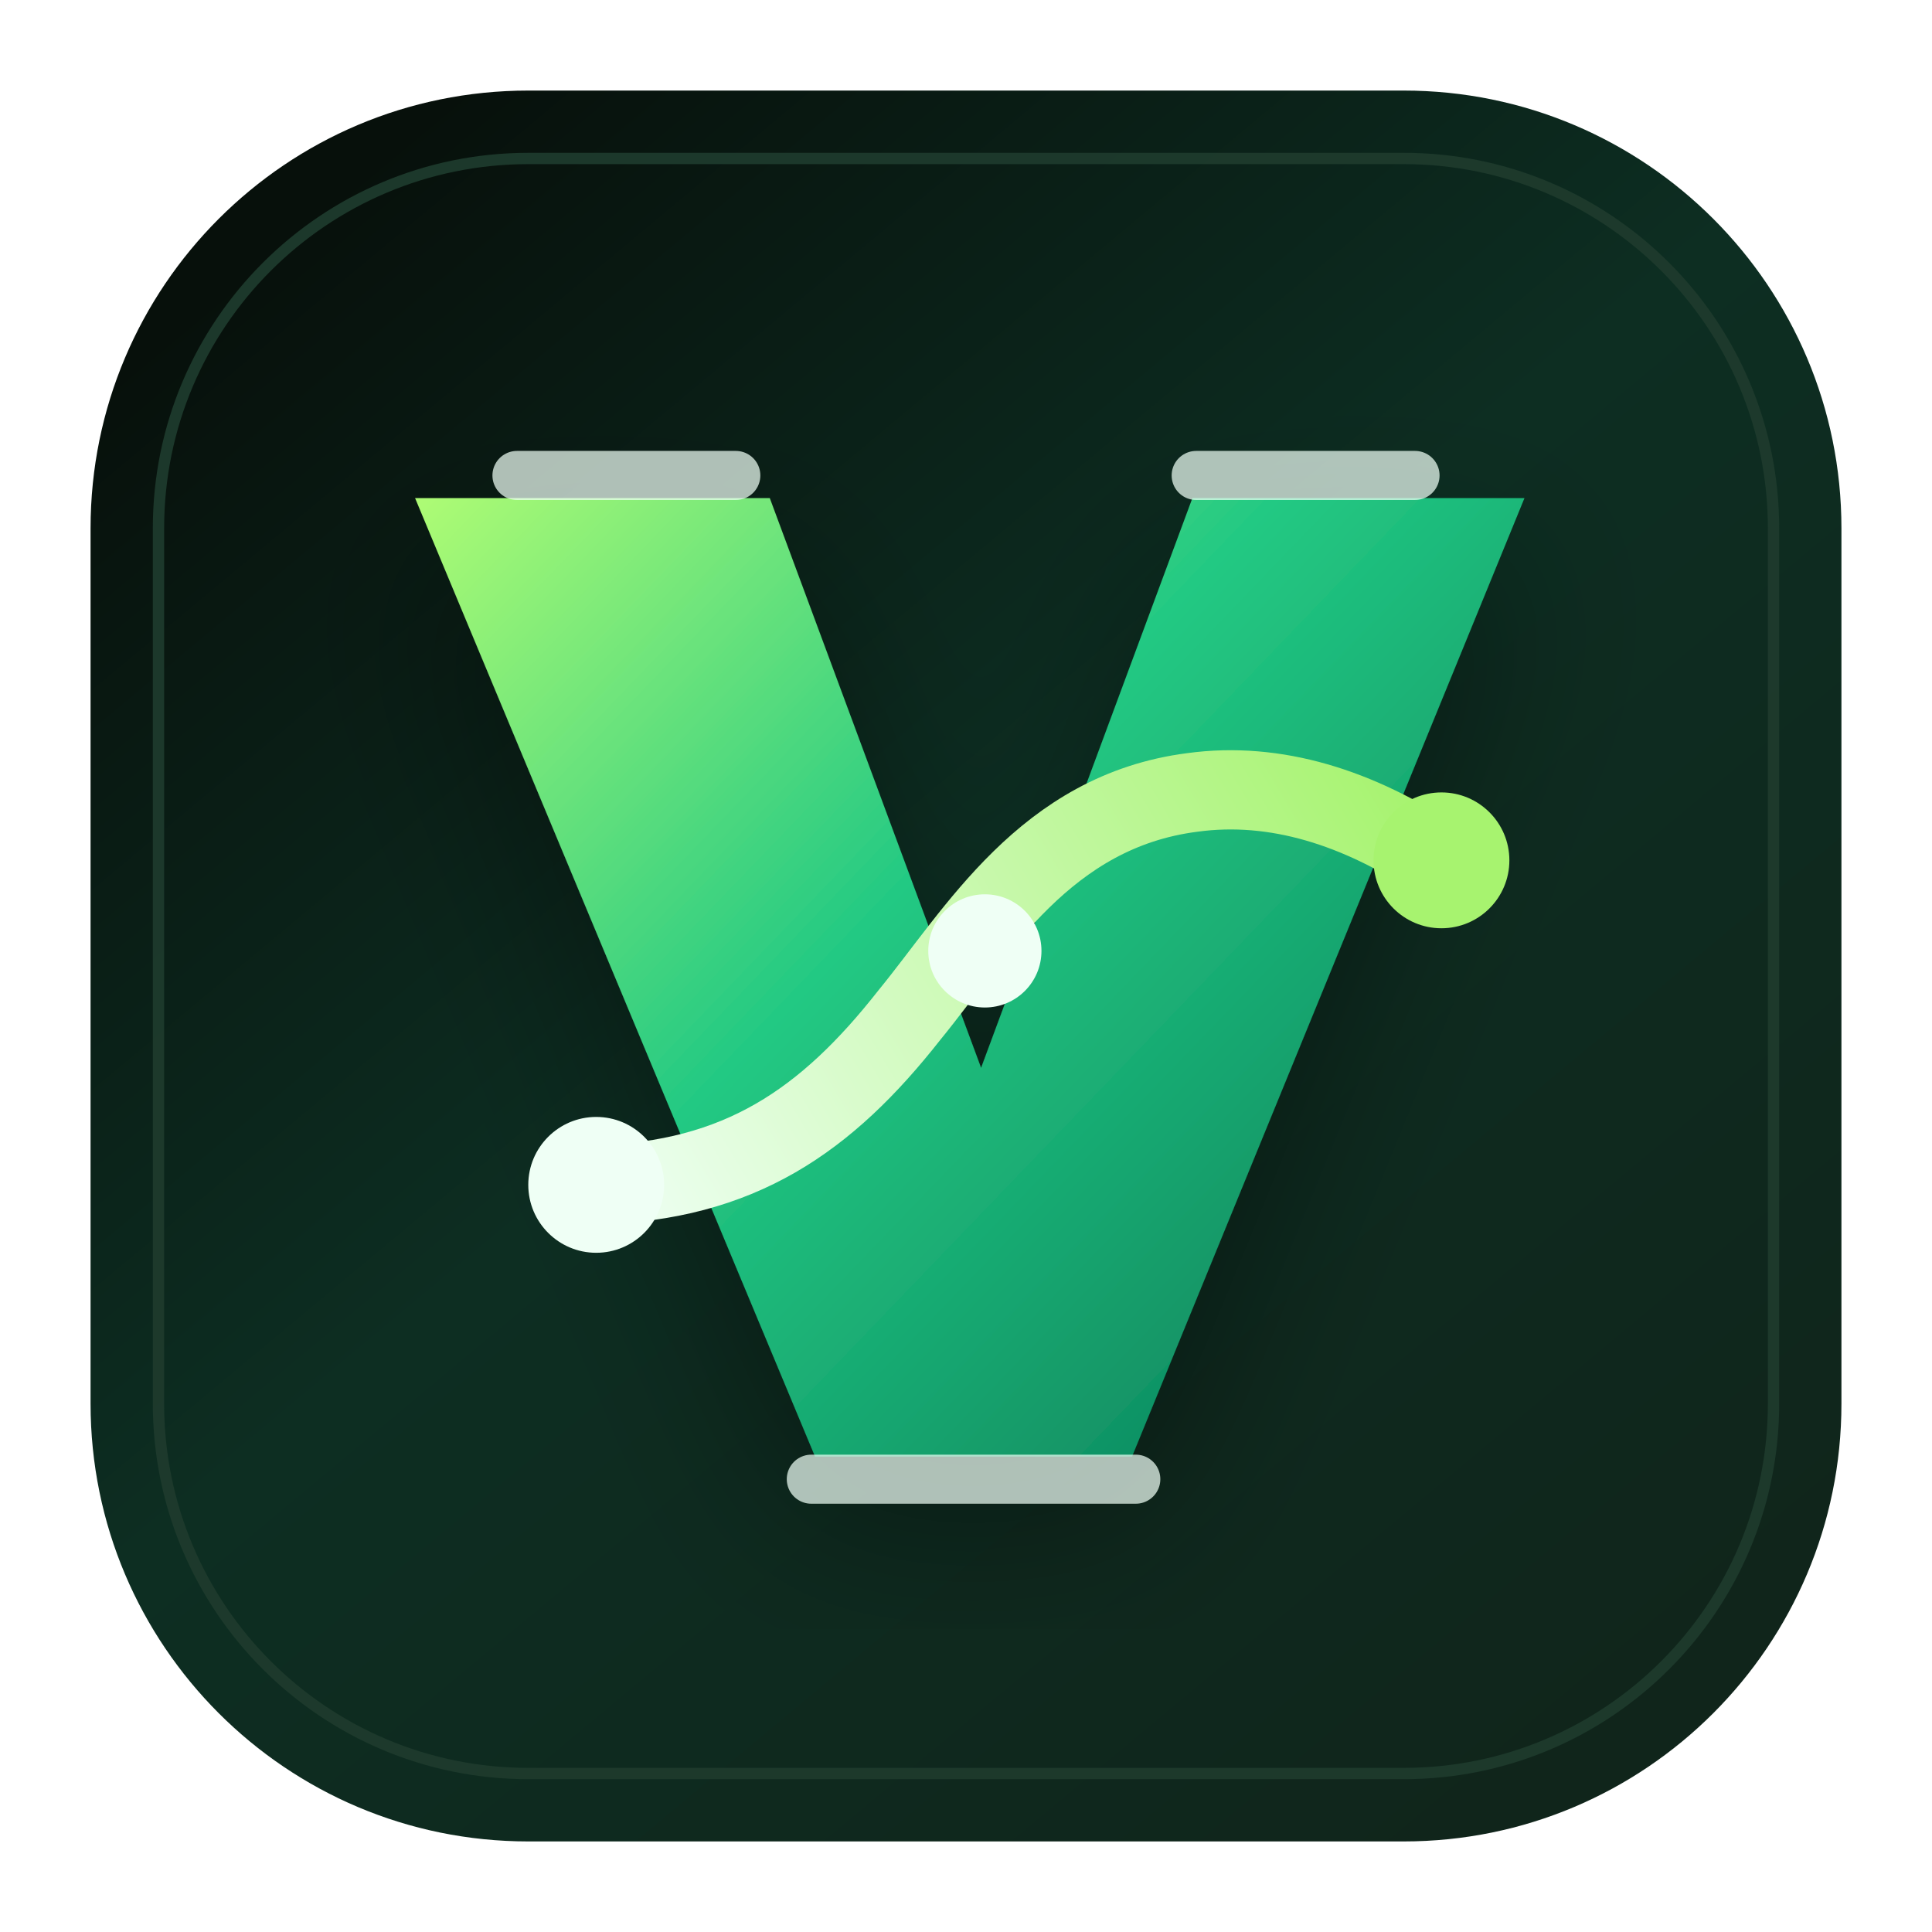
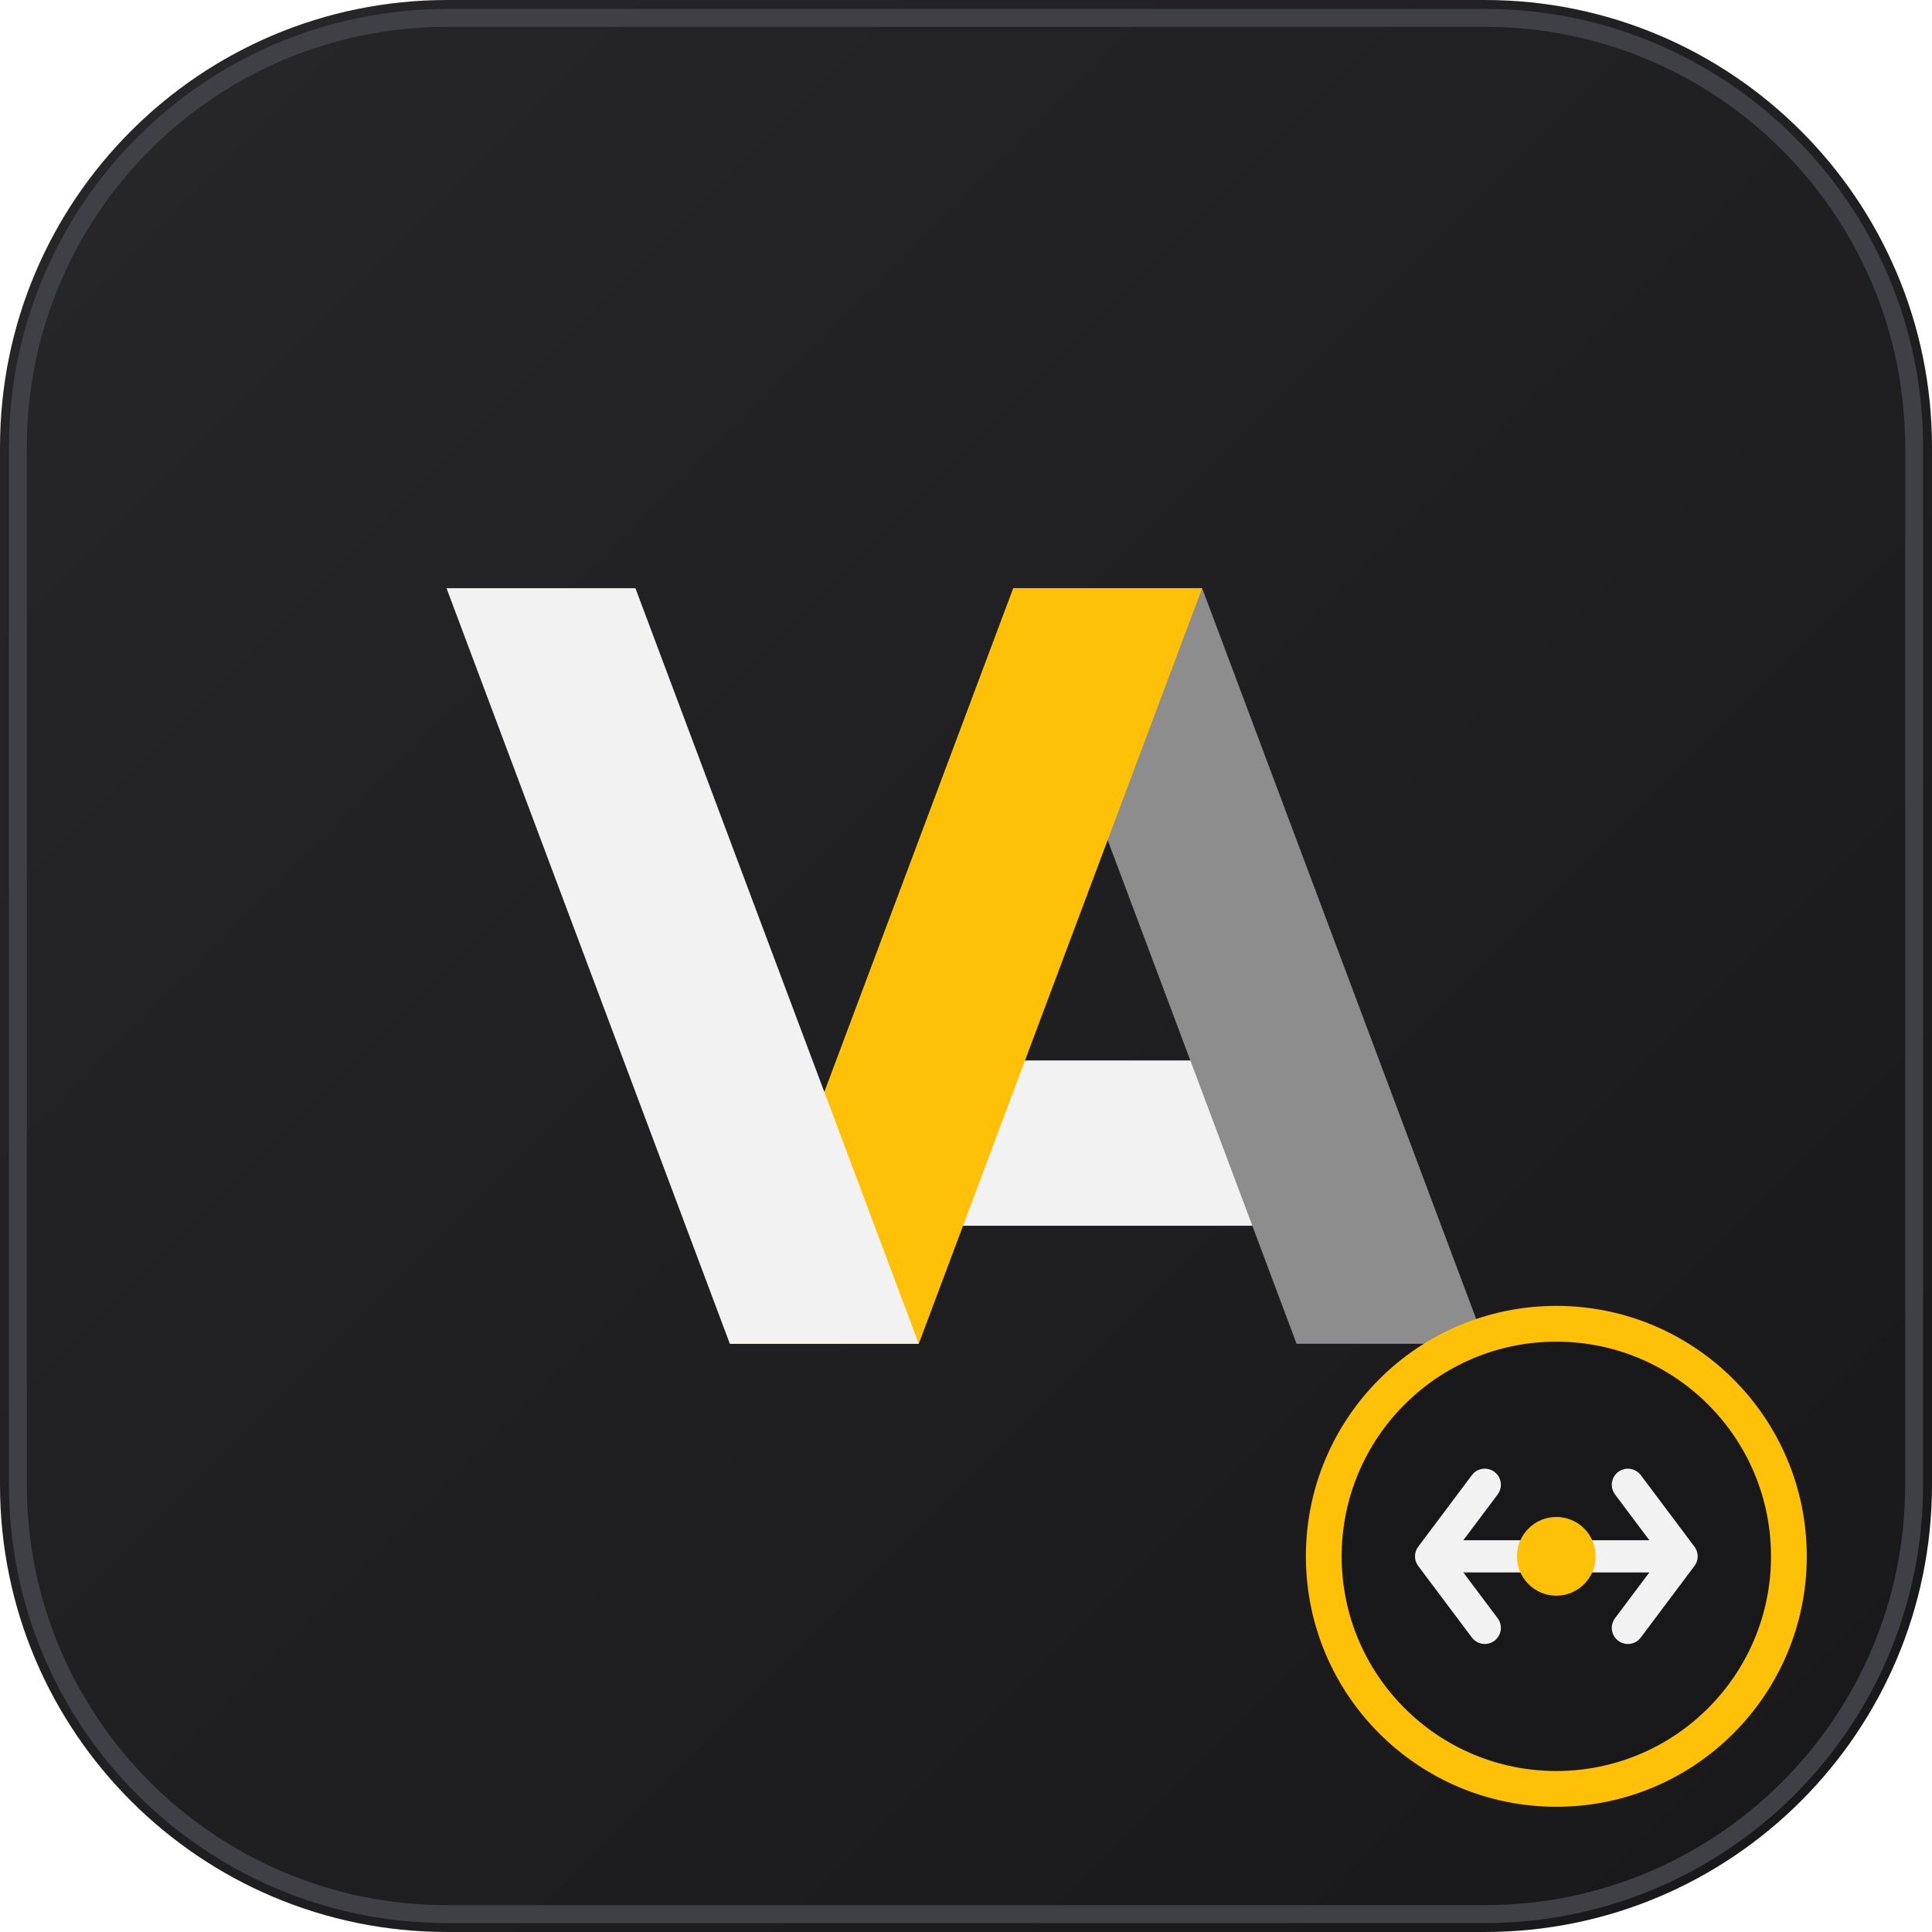
- <svg xmlns="http://www.w3.org/2000/svg" viewBox="0 0 512 512" role="img" aria-label="VALORAE Proxy Server Monitor">
+ <svg xmlns="http://www.w3.org/2000/svg" viewBox="0 0 108 108" role="img" aria-labelledby="title desc">
  <defs>
-     <linearGradient id="bg" x1="86" y1="52" x2="426" y2="460" gradientUnits="userSpaceOnUse">
-       <stop offset="0" stop-color="#07100B" />
-       <stop offset="0.46" stop-color="#0D2E22" />
-       <stop offset="1" stop-color="#10251B" />
+     <linearGradient id="apkBackground" x1="0" y1="0" x2="108" y2="108" gradientUnits="userSpaceOnUse">
+       <stop offset="0" stop-color="#27272A" />
+       <stop offset="1" stop-color="#18181B" />
    </linearGradient>
-     <linearGradient id="mark" x1="112" y1="115" x2="392" y2="384" gradientUnits="userSpaceOnUse">
-       <stop offset="0" stop-color="#B7FF73" />
-       <stop offset="0.45" stop-color="#23C983" />
-       <stop offset="1" stop-color="#087A57" />
-     </linearGradient>
-     <linearGradient id="line" x1="156" y1="318" x2="365" y2="194" gradientUnits="userSpaceOnUse">
-       <stop offset="0" stop-color="#EFFFF5" />
-       <stop offset="1" stop-color="#A7F36F" />
-     </linearGradient>
-     <filter id="shadow" x="-18%" y="-18%" width="136%" height="136%">
-       <feDropShadow dx="0" dy="18" stdDeviation="22" flood-color="#000000" flood-opacity="0.36" />
-     </filter>
  </defs>
-   <rect x="24" y="24" width="464" height="464" rx="116" fill="url(#bg)" />
-   <rect x="42" y="42" width="428" height="428" rx="98" fill="none" stroke="#1D3A2C" stroke-width="3" opacity="0.95" />
-   <path d="M110 132h94l56 151 56-151h88L300 386h-84L110 132Z" fill="url(#mark)" filter="url(#shadow)" />
-   <path d="M158 314c38-1 61-17 83-45 18-22 36-54 75-59 22-3 44 4 65 18" fill="none" stroke="url(#line)" stroke-width="21" stroke-linecap="round" stroke-linejoin="round" />
-   <circle cx="158" cy="314" r="18" fill="#EFFFF5" />
-   <circle cx="261" cy="252" r="15" fill="#EFFFF5" />
-   <circle cx="382" cy="228" r="18" fill="#A7F36F" />
-   <path d="M137 126h58M317 126h58M215 392h86" stroke="#EFFFF5" stroke-width="13" stroke-linecap="round" opacity="0.72" />
+   <rect width="108" height="108" rx="25" fill="url(#apkBackground)" />
+   <rect x="1" y="1" width="106" height="106" rx="24" fill="none" stroke="#3F3F46" stroke-width="1" />
+   <g transform="translate(21 21) scale(.66)">
+     <path fill="#F2F2F2" d="M45 58h35v14H45z" />
+     <path fill="#8D8D8D" d="M54 18h16l24 64H78z" />
+     <path fill="#FFC107" d="M30 82h16l24-64H54z" />
+     <path fill="#F2F2F2" d="M6 18h16l24 64H30z" />
+   </g>
+   <g aria-label="Identificador do Proxy">
+     <circle cx="87" cy="87" r="13" fill="#18181B" stroke="#FFC107" stroke-width="2" />
+     <path d="M80 87h14M83 83l-3 4 3 4M91 83l3 4-3 4" fill="none" stroke="#F2F2F2" stroke-width="1.8" stroke-linecap="round" stroke-linejoin="round" />
+     <circle cx="87" cy="87" r="2.2" fill="#FFC107" />
+   </g>
</svg>
